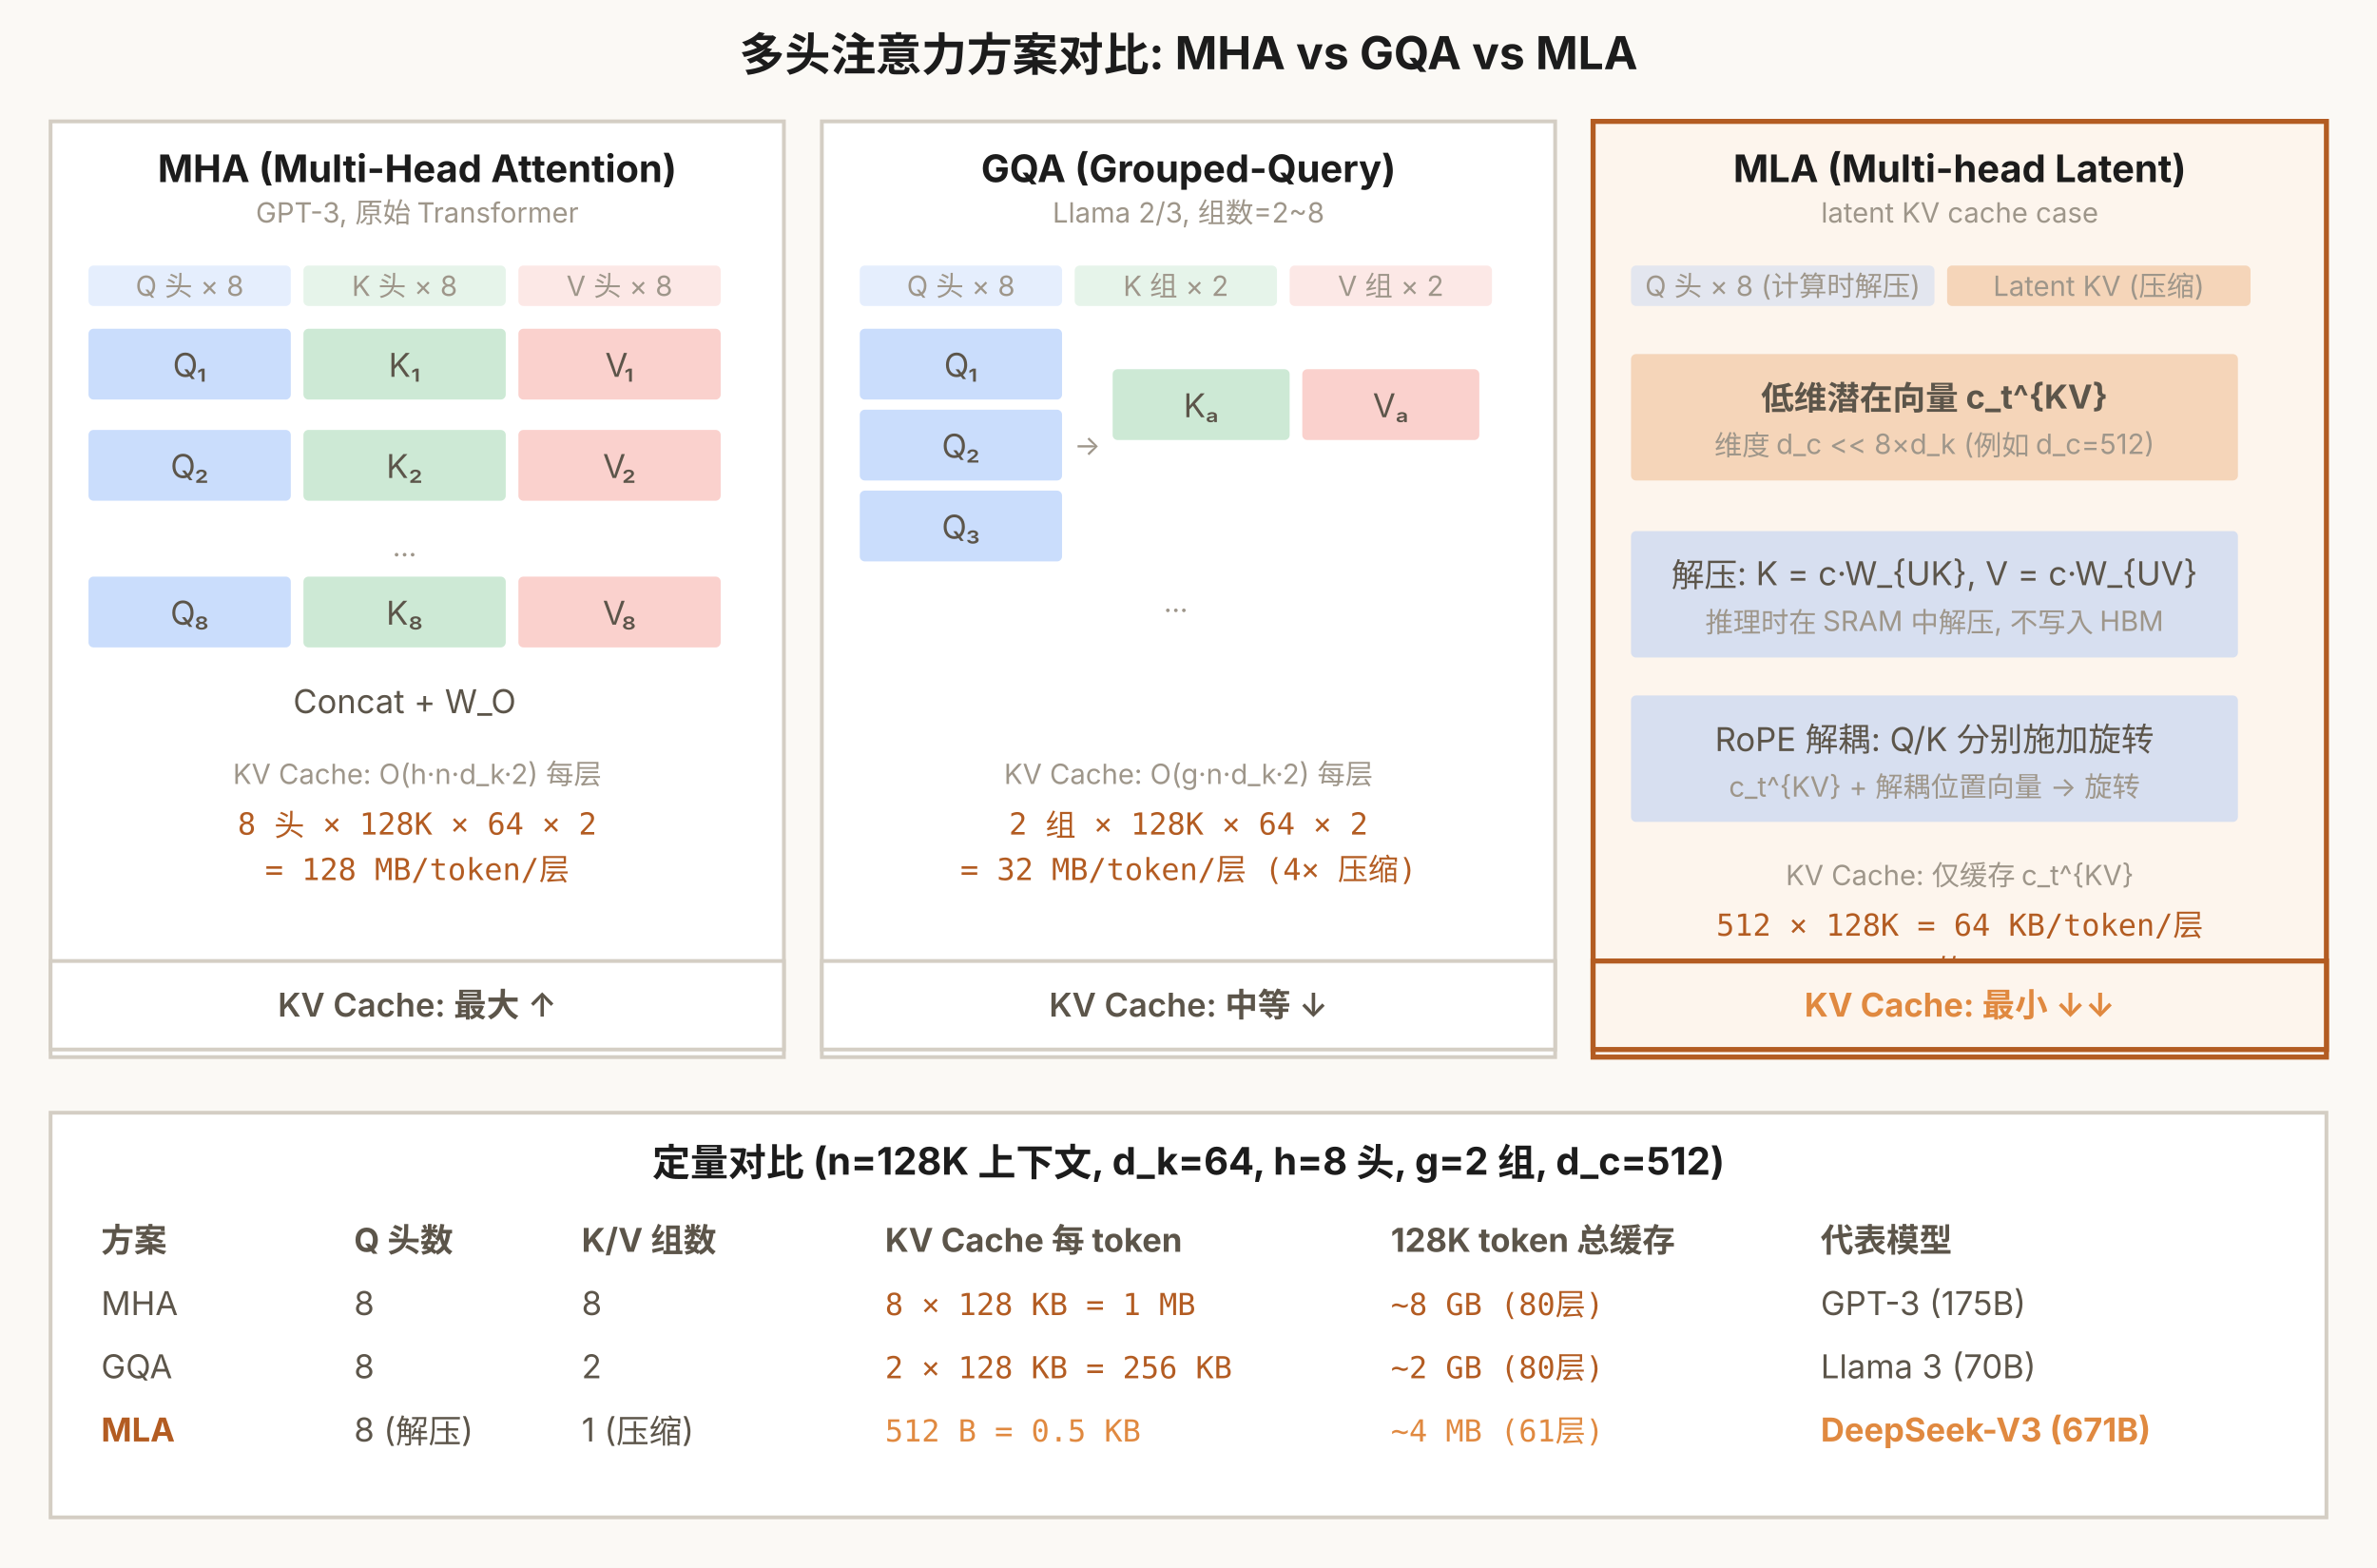
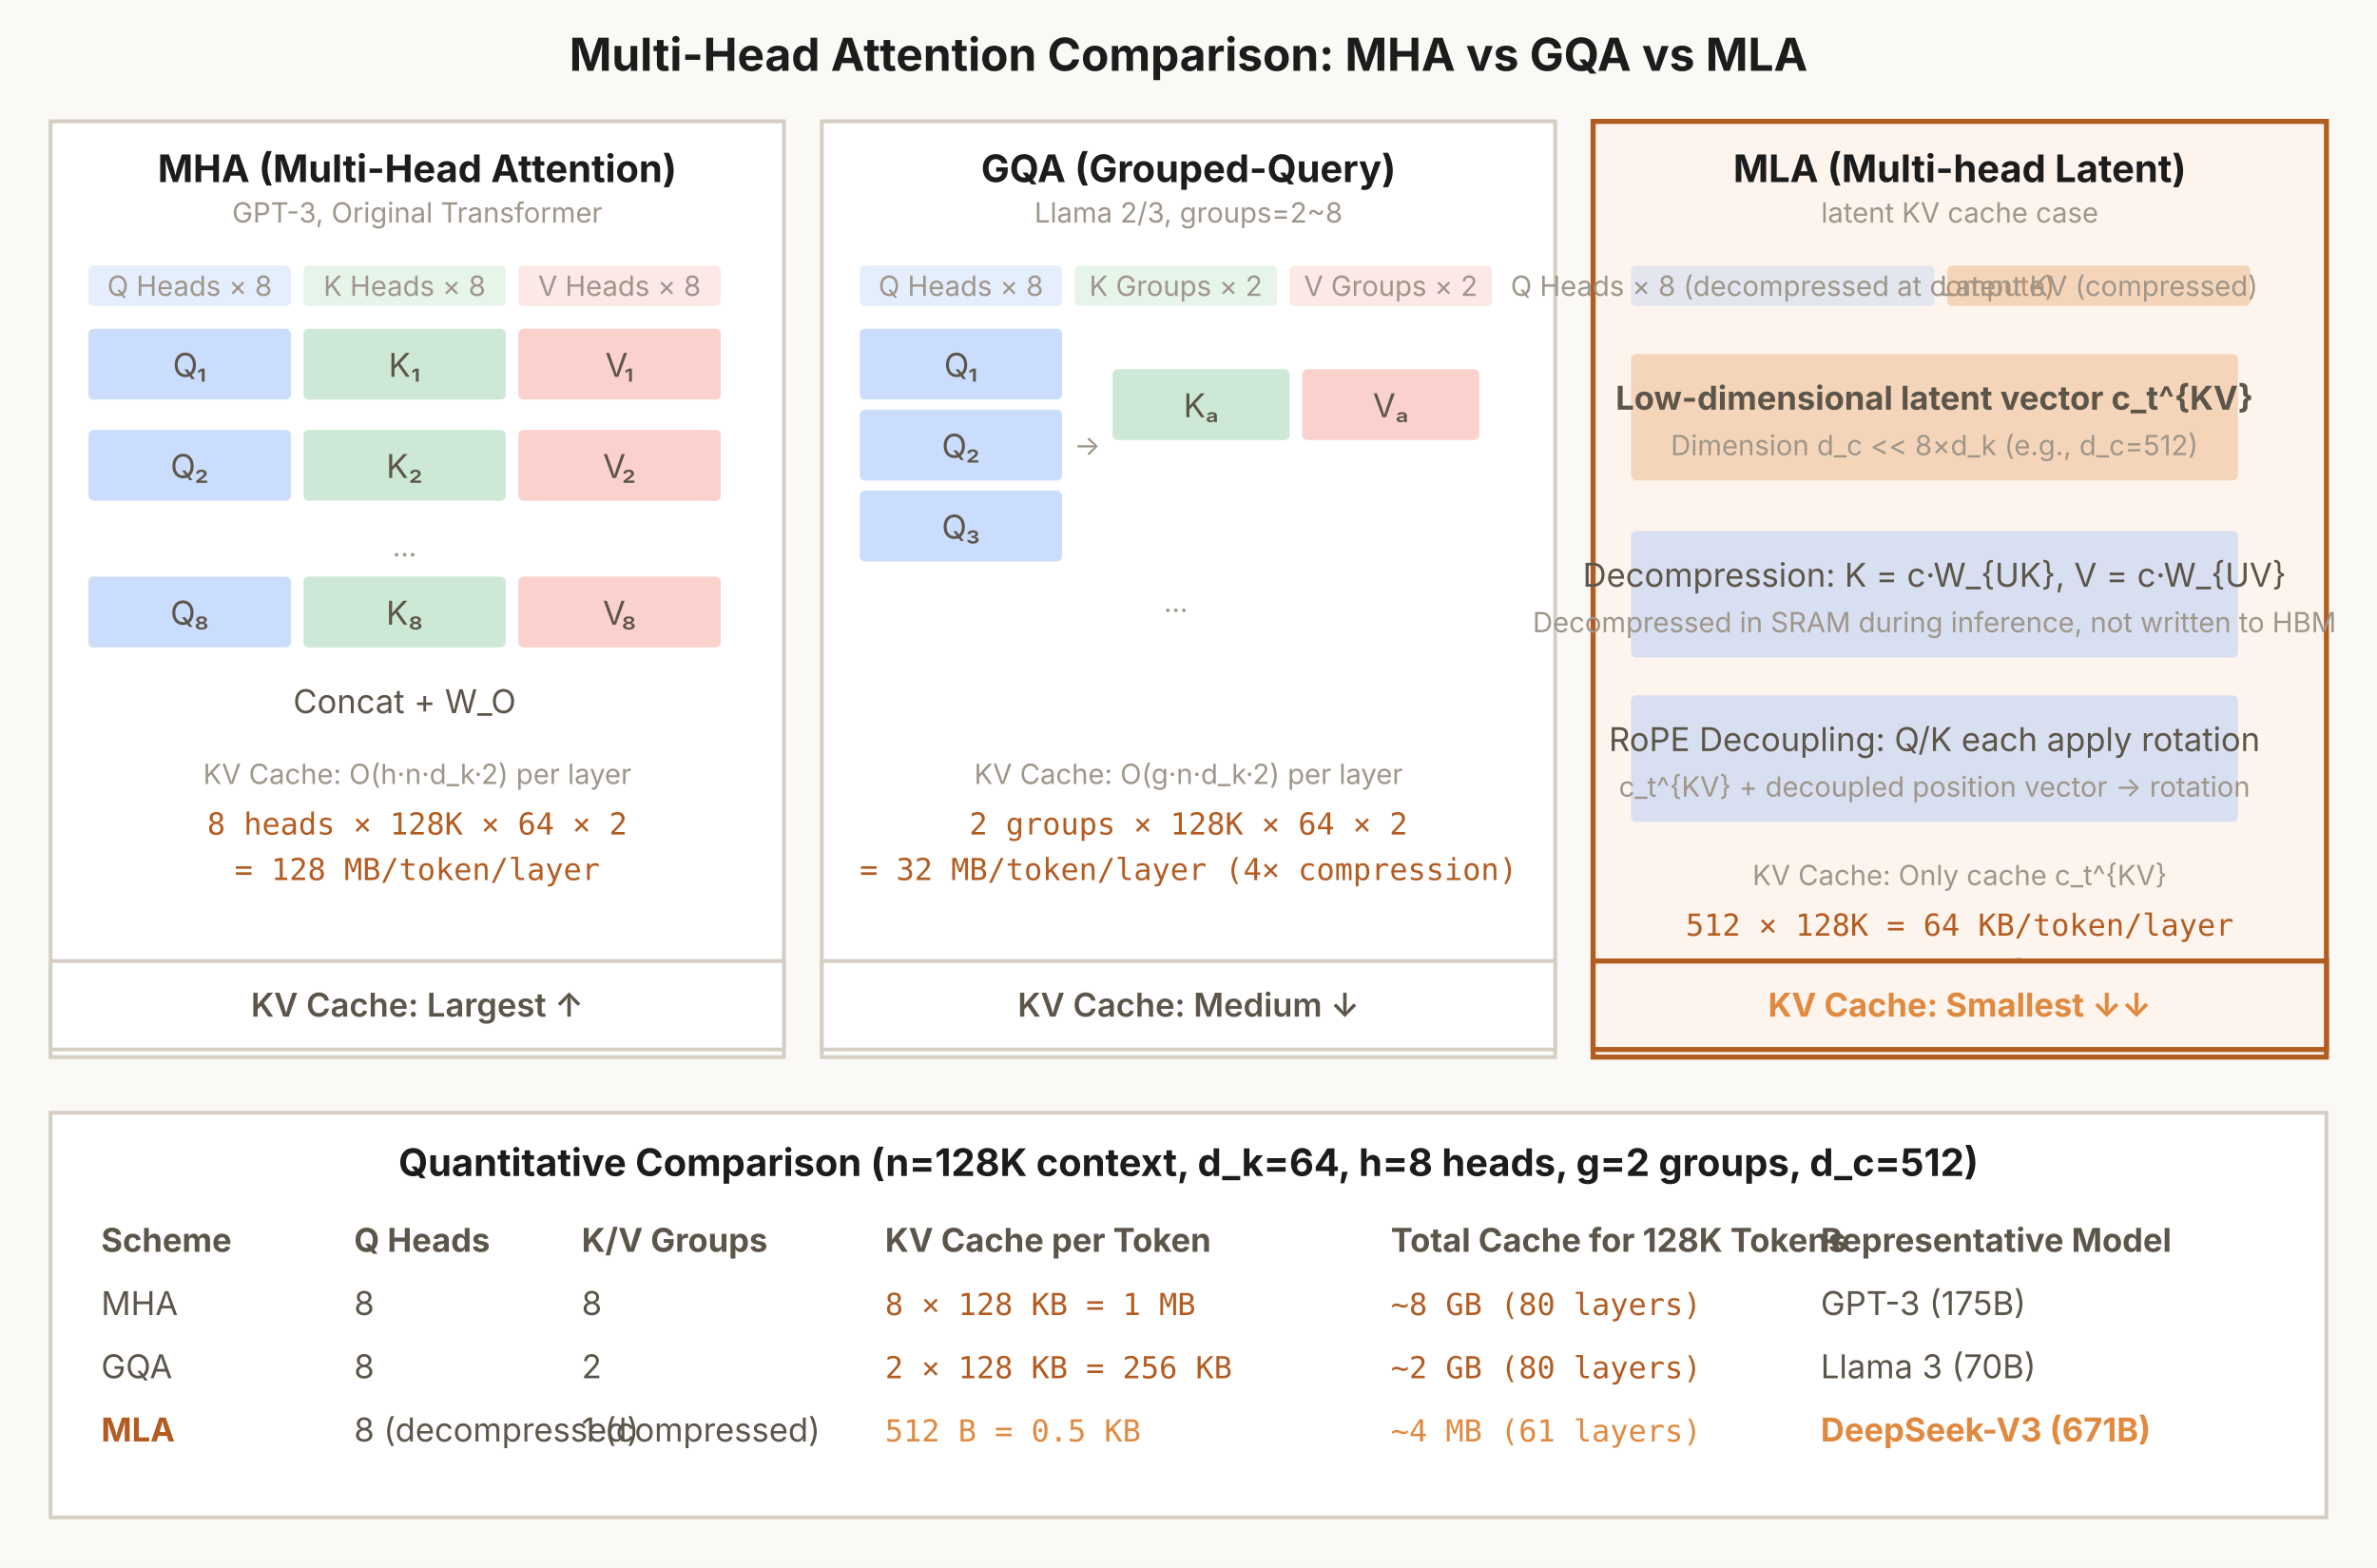
<svg xmlns="http://www.w3.org/2000/svg" viewBox="0 0 940 620" fill="none">
  <defs>
    <style>

      text{font-family:system-ui,-apple-system,sans-serif}
      .bg{fill:#fbf9f5}
      .box{fill:#fff;stroke:#d4cec4;stroke-width:1.5}
      .b2{fill:#fdf5ed;stroke:#b35c22;stroke-width:2}
      .t1{fill:#5c554a;font-size:13px}
      .t2{fill:#1c1c1c;font-size:15px;font-weight:700}
      .t3{fill:#b35c22;font-size:12px;font-family:'JetBrains Mono','Fira Code',monospace}
      .ts{fill:#9e968a;font-size:11px}
      .head-q{fill:#7baaf7}
      .head-k{fill:#81c995}
      .head-v{fill:#f28b82}
      
      }
    
    </style>
  </defs>
  <rect class="bg" width="940" height="620" />
-   <text class="t2" x="470" y="28" text-anchor="middle" style="font-size:18px">多头注意力方案对比: MHA vs GQA vs MLA</text>
+   <text class="t2" x="470" y="28" text-anchor="middle" style="font-size:18px">Multi-Head Attention Comparison: MHA vs GQA vs MLA</text>
  <rect class="box" x="20" y="48" width="290" height="370" />
  <text class="t2" x="165" y="72" text-anchor="middle">MHA (Multi-Head Attention)</text>
-   <text class="ts" x="165" y="88" text-anchor="middle">GPT-3, 原始 Transformer</text>
+   <text class="ts" x="165" y="88" text-anchor="middle">GPT-3, Original Transformer</text>
  <g transform="translate(35,105)">
    <rect fill="#7baaf7" opacity="0.2" x="0" y="0" width="80" height="16" rx="2" />
-     <text class="ts" x="40" y="12" text-anchor="middle">Q 头 × 8</text>
+     <text class="ts" x="40" y="12" text-anchor="middle">Q Heads × 8</text>
    <rect fill="#81c995" opacity="0.2" x="85" y="0" width="80" height="16" rx="2" />
-     <text class="ts" x="125" y="12" text-anchor="middle">K 头 × 8</text>
+     <text class="ts" x="125" y="12" text-anchor="middle">K Heads × 8</text>
    <rect fill="#f28b82" opacity="0.2" x="170" y="0" width="80" height="16" rx="2" />
-     <text class="ts" x="210" y="12" text-anchor="middle">V 头 × 8</text>
+     <text class="ts" x="210" y="12" text-anchor="middle">V Heads × 8</text>
  </g>
  <g transform="translate(35,130)">
    <rect fill="#7baaf7" opacity="0.4" x="0" y="0" width="80" height="28" rx="2" />
    <text class="t1" x="40" y="19" text-anchor="middle">Q₁</text>
    <rect fill="#81c995" opacity="0.4" x="85" y="0" width="80" height="28" rx="2" />
    <text class="t1" x="125" y="19" text-anchor="middle">K₁</text>
    <rect fill="#f28b82" opacity="0.4" x="170" y="0" width="80" height="28" rx="2" />
    <text class="t1" x="210" y="19" text-anchor="middle">V₁</text>
  </g>
  <g transform="translate(35,170)">
    <rect fill="#7baaf7" opacity="0.4" x="0" y="0" width="80" height="28" rx="2" />
    <text class="t1" x="40" y="19" text-anchor="middle">Q₂</text>
    <rect fill="#81c995" opacity="0.4" x="85" y="0" width="80" height="28" rx="2" />
    <text class="t1" x="125" y="19" text-anchor="middle">K₂</text>
    <rect fill="#f28b82" opacity="0.4" x="170" y="0" width="80" height="28" rx="2" />
    <text class="t1" x="210" y="19" text-anchor="middle">V₂</text>
  </g>
  <g transform="translate(35,208)">
    <text class="ts" x="125" y="12" text-anchor="middle">...</text>
  </g>
  <g transform="translate(35,228)">
    <rect fill="#7baaf7" opacity="0.4" x="0" y="0" width="80" height="28" rx="2" />
    <text class="t1" x="40" y="19" text-anchor="middle">Q₈</text>
    <rect fill="#81c995" opacity="0.4" x="85" y="0" width="80" height="28" rx="2" />
    <text class="t1" x="125" y="19" text-anchor="middle">K₈</text>
    <rect fill="#f28b82" opacity="0.4" x="170" y="0" width="80" height="28" rx="2" />
    <text class="t1" x="210" y="19" text-anchor="middle">V₈</text>
  </g>
  <g transform="translate(35,270)">
    <text class="t1" x="125" y="12" text-anchor="middle">Concat + W_O</text>
  </g>
-   <text class="ts" x="165" y="310" text-anchor="middle">KV Cache: O(h·n·d_k·2) 每层</text>
-   <text class="t3" x="165" y="330" text-anchor="middle">8 头 × 128K × 64 × 2</text>
-   <text class="t3" x="165" y="348" text-anchor="middle">= 128 MB/token/层</text>
+   <text class="ts" x="165" y="310" text-anchor="middle">KV Cache: O(h·n·d_k·2) per layer</text>
+   <text class="t3" x="165" y="330" text-anchor="middle">8 heads × 128K × 64 × 2</text>
+   <text class="t3" x="165" y="348" text-anchor="middle">= 128 MB/token/layer</text>
  <rect class="box" x="20" y="380" width="290" height="35" />
-   <text class="t1" x="165" y="402" text-anchor="middle" style="font-weight:600">KV Cache: 最大 ↑</text>
+   <text class="t1" x="165" y="402" text-anchor="middle" style="font-weight:600">KV Cache: Largest ↑</text>
  <rect class="box" x="325" y="48" width="290" height="370" />
  <text class="t2" x="470" y="72" text-anchor="middle">GQA (Grouped-Query)</text>
-   <text class="ts" x="470" y="88" text-anchor="middle">Llama 2/3, 组数=2~8</text>
+   <text class="ts" x="470" y="88" text-anchor="middle">Llama 2/3, groups=2~8</text>
  <g transform="translate(340,105)">
    <rect fill="#7baaf7" opacity="0.2" x="0" y="0" width="80" height="16" rx="2" />
-     <text class="ts" x="40" y="12" text-anchor="middle">Q 头 × 8</text>
+     <text class="ts" x="40" y="12" text-anchor="middle">Q Heads × 8</text>
    <rect fill="#81c995" opacity="0.2" x="85" y="0" width="80" height="16" rx="2" />
-     <text class="ts" x="125" y="12" text-anchor="middle">K 组 × 2</text>
+     <text class="ts" x="125" y="12" text-anchor="middle">K Groups × 2</text>
    <rect fill="#f28b82" opacity="0.2" x="170" y="0" width="80" height="16" rx="2" />
-     <text class="ts" x="210" y="12" text-anchor="middle">V 组 × 2</text>
+     <text class="ts" x="210" y="12" text-anchor="middle">V Groups × 2</text>
  </g>
  <g transform="translate(340,130)">
    <rect fill="#7baaf7" opacity="0.4" x="0" y="0" width="80" height="28" rx="2" />
    <text class="t1" x="40" y="19" text-anchor="middle">Q₁</text>
    <rect fill="#7baaf7" opacity="0.4" x="0" y="32" width="80" height="28" rx="2" />
    <text class="t1" x="40" y="51" text-anchor="middle">Q₂</text>
    <rect fill="#7baaf7" opacity="0.4" x="0" y="64" width="80" height="28" rx="2" />
    <text class="t1" x="40" y="83" text-anchor="middle">Q₃</text>
    <text class="ts" x="90" y="50" text-anchor="middle">→</text>
    <rect fill="#81c995" opacity="0.4" x="100" y="16" width="70" height="28" rx="2" />
    <text class="t1" x="135" y="35" text-anchor="middle">Kₐ</text>
    <rect fill="#f28b82" opacity="0.4" x="175" y="16" width="70" height="28" rx="2" />
    <text class="t1" x="210" y="35" text-anchor="middle">Vₐ</text>
  </g>
  <g transform="translate(340,230)">
    <text class="ts" x="125" y="12" text-anchor="middle">...</text>
  </g>
-   <text class="ts" x="470" y="310" text-anchor="middle">KV Cache: O(g·n·d_k·2) 每层</text>
-   <text class="t3" x="470" y="330" text-anchor="middle">2 组 × 128K × 64 × 2</text>
-   <text class="t3" x="470" y="348" text-anchor="middle">= 32 MB/token/层 (4× 压缩)</text>
+   <text class="ts" x="470" y="310" text-anchor="middle">KV Cache: O(g·n·d_k·2) per layer</text>
+   <text class="t3" x="470" y="330" text-anchor="middle">2 groups × 128K × 64 × 2</text>
+   <text class="t3" x="470" y="348" text-anchor="middle">= 32 MB/token/layer (4× compression)</text>
  <rect class="box" x="325" y="380" width="290" height="35" />
-   <text class="t1" x="470" y="402" text-anchor="middle" style="font-weight:600">KV Cache: 中等 ↓</text>
+   <text class="t1" x="470" y="402" text-anchor="middle" style="font-weight:600">KV Cache: Medium ↓</text>
  <rect class="b2" x="630" y="48" width="290" height="370" />
  <text class="t2" x="775" y="72" text-anchor="middle">MLA (Multi-head Latent)</text>
  <text class="ts" x="775" y="88" text-anchor="middle">latent KV cache case</text>
  <g transform="translate(645,105)">
    <rect fill="#7baaf7" opacity="0.2" x="0" y="0" width="120" height="16" rx="2" />
-     <text class="ts" x="60" y="12" text-anchor="middle">Q 头 × 8 (计算时解压)</text>
+     <text class="ts" x="60" y="12" text-anchor="middle">Q Heads × 8 (decompressed at compute)</text>
    <rect fill="#e08940" opacity="0.3" x="125" y="0" width="120" height="16" rx="2" />
-     <text class="ts" x="185" y="12" text-anchor="middle">Latent KV (压缩)</text>
+     <text class="ts" x="185" y="12" text-anchor="middle">Latent KV (compressed)</text>
  </g>
  <g transform="translate(645,140)">
    <rect fill="#e08940" opacity="0.3" x="0" y="0" width="240" height="50" rx="2" />
-     <text class="t1" x="120" y="22" text-anchor="middle" style="font-weight:700">低维潜在向量 c_t^{KV}</text>
-     <text class="ts" x="120" y="40" text-anchor="middle">维度 d_c &lt;&lt; 8×d_k  (例如 d_c=512)</text>
+     <text class="t1" x="120" y="22" text-anchor="middle" style="font-weight:700">Low-dimensional latent vector c_t^{KV}</text>
+     <text class="ts" x="120" y="40" text-anchor="middle">Dimension d_c &lt;&lt; 8×d_k  (e.g., d_c=512)</text>
  </g>
  <g transform="translate(645,210)">
    <rect fill="#7baaf7" opacity="0.3" x="0" y="0" width="240" height="50" rx="2" />
-     <text class="t1" x="120" y="22" text-anchor="middle">解压: K = c·W_{UK}, V = c·W_{UV}</text>
-     <text class="ts" x="120" y="40" text-anchor="middle">推理时在 SRAM 中解压, 不写入 HBM</text>
+     <text class="t1" x="120" y="22" text-anchor="middle">Decompression: K = c·W_{UK}, V = c·W_{UV}</text>
+     <text class="ts" x="120" y="40" text-anchor="middle">Decompressed in SRAM during inference, not written to HBM</text>
  </g>
  <g transform="translate(645,275)">
    <rect fill="#7baaf7" opacity="0.3" x="0" y="0" width="240" height="50" rx="2" />
-     <text class="t1" x="120" y="22" text-anchor="middle">RoPE 解耦: Q/K 分别施加旋转</text>
-     <text class="ts" x="120" y="40" text-anchor="middle">c_t^{KV} + 解耦位置向量 → 旋转</text>
+     <text class="t1" x="120" y="22" text-anchor="middle">RoPE Decoupling: Q/K each apply rotation</text>
+     <text class="ts" x="120" y="40" text-anchor="middle">c_t^{KV} + decoupled position vector → rotation</text>
  </g>
-   <text class="ts" x="775" y="350" text-anchor="middle">KV Cache: 仅缓存 c_t^{KV}</text>
-   <text class="t3" x="775" y="370" text-anchor="middle">512 × 128K = 64 KB/token/层</text>
-   <text class="t3" x="775" y="388" text-anchor="middle">≈ MHA 的 1/2000</text>
+   <text class="ts" x="775" y="350" text-anchor="middle">KV Cache: Only cache c_t^{KV}</text>
+   <text class="t3" x="775" y="370" text-anchor="middle">512 × 128K = 64 KB/token/layer</text>
+   <text class="t3" x="775" y="388" text-anchor="middle">≈ 1/2000 of MHA</text>
  <rect class="b2" x="630" y="380" width="290" height="35" />
-   <text class="t1" x="775" y="402" text-anchor="middle" style="font-weight:700;fill:#e08940">KV Cache: 最小 ↓↓</text>
+   <text class="t1" x="775" y="402" text-anchor="middle" style="font-weight:700;fill:#e08940">KV Cache: Smallest ↓↓</text>
  <rect class="box" x="20" y="440" width="900" height="160" />
-   <text class="t2" x="470" y="465" text-anchor="middle">定量对比 (n=128K 上下文, d_k=64, h=8 头, g=2 组, d_c=512)</text>
+   <text class="t2" x="470" y="465" text-anchor="middle">Quantitative Comparison (n=128K context, d_k=64, h=8 heads, g=2 groups, d_c=512)</text>
  <g font-size="12">
-     <text class="t1" x="40" y="495" text-anchor="start" style="font-weight:700">方案</text>
-     <text class="t1" x="140" y="495" text-anchor="start" style="font-weight:700">Q 头数</text>
-     <text class="t1" x="230" y="495" text-anchor="start" style="font-weight:700">K/V 组数</text>
-     <text class="t1" x="350" y="495" text-anchor="start" style="font-weight:700">KV Cache 每 token</text>
-     <text class="t1" x="550" y="495" text-anchor="start" style="font-weight:700">128K token 总缓存</text>
-     <text class="t1" x="720" y="495" text-anchor="start" style="font-weight:700">代表模型</text>
+     <text class="t1" x="40" y="495" text-anchor="start" style="font-weight:700">Scheme</text>
+     <text class="t1" x="140" y="495" text-anchor="start" style="font-weight:700">Q Heads</text>
+     <text class="t1" x="230" y="495" text-anchor="start" style="font-weight:700">K/V Groups</text>
+     <text class="t1" x="350" y="495" text-anchor="start" style="font-weight:700">KV Cache per Token</text>
+     <text class="t1" x="550" y="495" text-anchor="start" style="font-weight:700">Total Cache for 128K Tokens</text>
+     <text class="t1" x="720" y="495" text-anchor="start" style="font-weight:700">Representative Model</text>
    <text class="t1" x="40" y="520" text-anchor="start">MHA</text>
    <text class="t1" x="140" y="520" text-anchor="start">8</text>
    <text class="t1" x="230" y="520" text-anchor="start">8</text>
    <text class="t3" x="350" y="520" text-anchor="start">8 × 128 KB = 1 MB</text>
-     <text class="t3" x="550" y="520" text-anchor="start">~8 GB (80层)</text>
+     <text class="t3" x="550" y="520" text-anchor="start">~8 GB (80 layers)</text>
    <text class="t1" x="720" y="520" text-anchor="start">GPT-3 (175B)</text>
    <text class="t1" x="40" y="545" text-anchor="start">GQA</text>
    <text class="t1" x="140" y="545" text-anchor="start">8</text>
    <text class="t1" x="230" y="545" text-anchor="start">2</text>
    <text class="t3" x="350" y="545" text-anchor="start">2 × 128 KB = 256 KB</text>
-     <text class="t3" x="550" y="545" text-anchor="start">~2 GB (80层)</text>
+     <text class="t3" x="550" y="545" text-anchor="start">~2 GB (80 layers)</text>
    <text class="t1" x="720" y="545" text-anchor="start">Llama 3 (70B)</text>
    <text class="t1" x="40" y="570" text-anchor="start" style="fill:#b35c22;font-weight:700">MLA</text>
-     <text class="t1" x="140" y="570" text-anchor="start">8 (解压)</text>
-     <text class="t1" x="230" y="570" text-anchor="start">1 (压缩)</text>
+     <text class="t1" x="140" y="570" text-anchor="start">8 (decompressed)</text>
+     <text class="t1" x="230" y="570" text-anchor="start">1 (compressed)</text>
    <text class="t3" x="350" y="570" text-anchor="start" style="fill:#e08940">512 B = 0.5 KB</text>
-     <text class="t3" x="550" y="570" text-anchor="start" style="fill:#e08940">~4 MB (61层)</text>
+     <text class="t3" x="550" y="570" text-anchor="start" style="fill:#e08940">~4 MB (61 layers)</text>
    <text class="t1" x="720" y="570" text-anchor="start" style="fill:#e08940;font-weight:700">DeepSeek-V3 (671B)</text>
  </g>
</svg>
